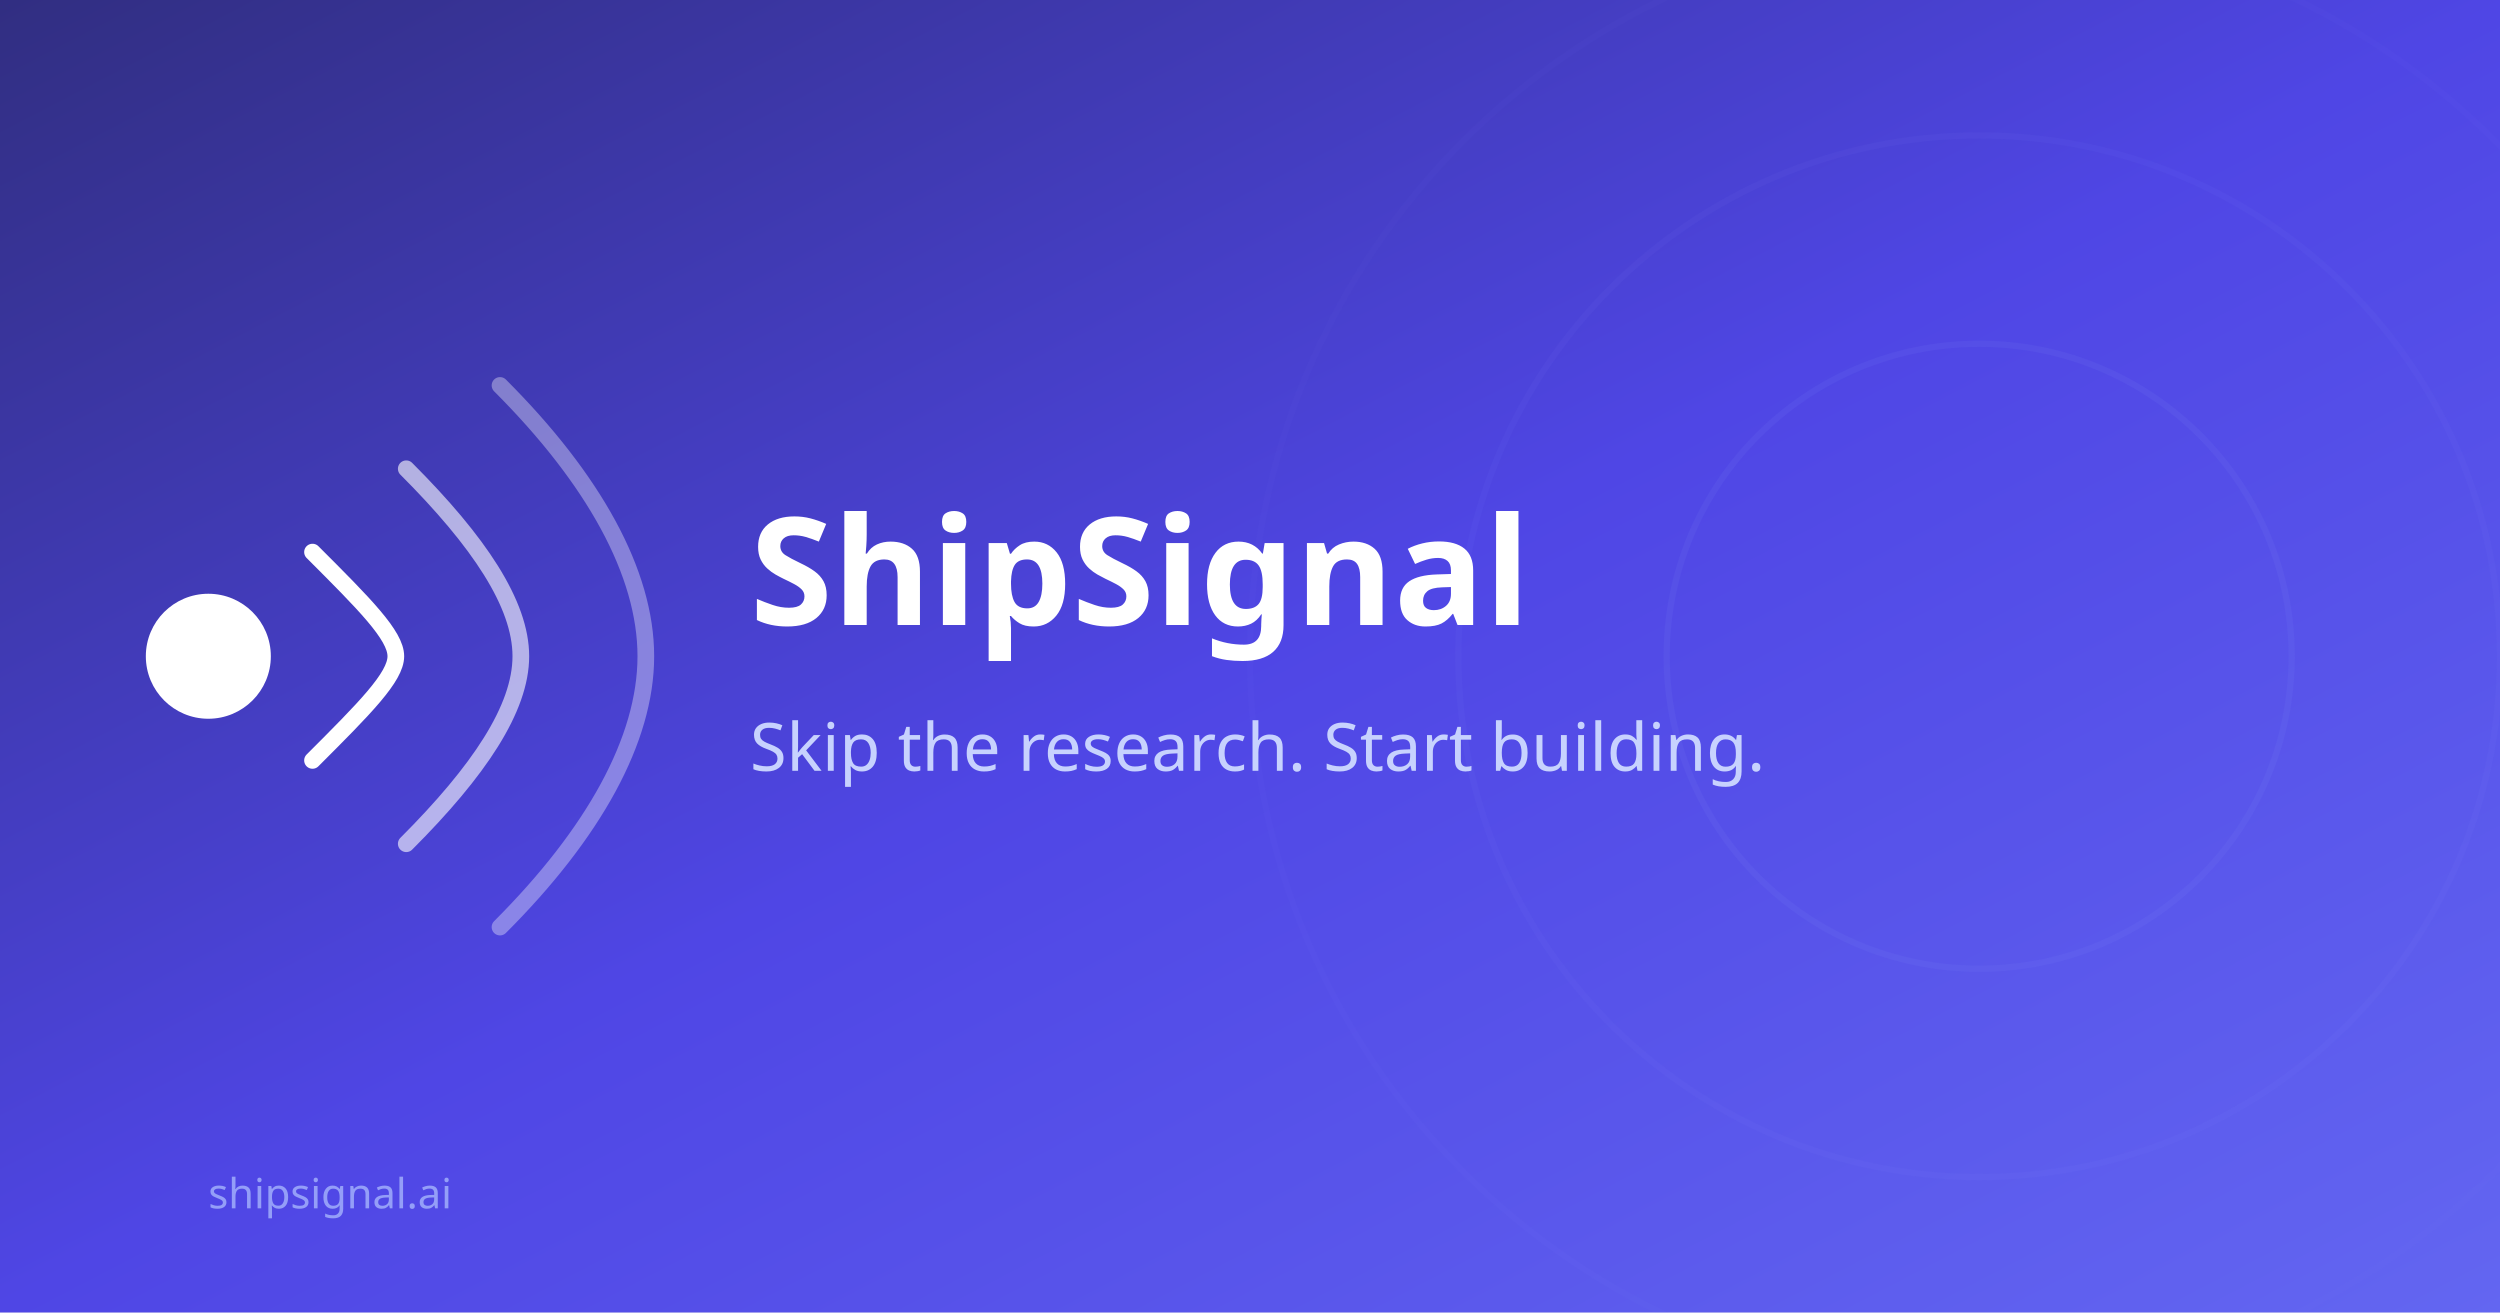
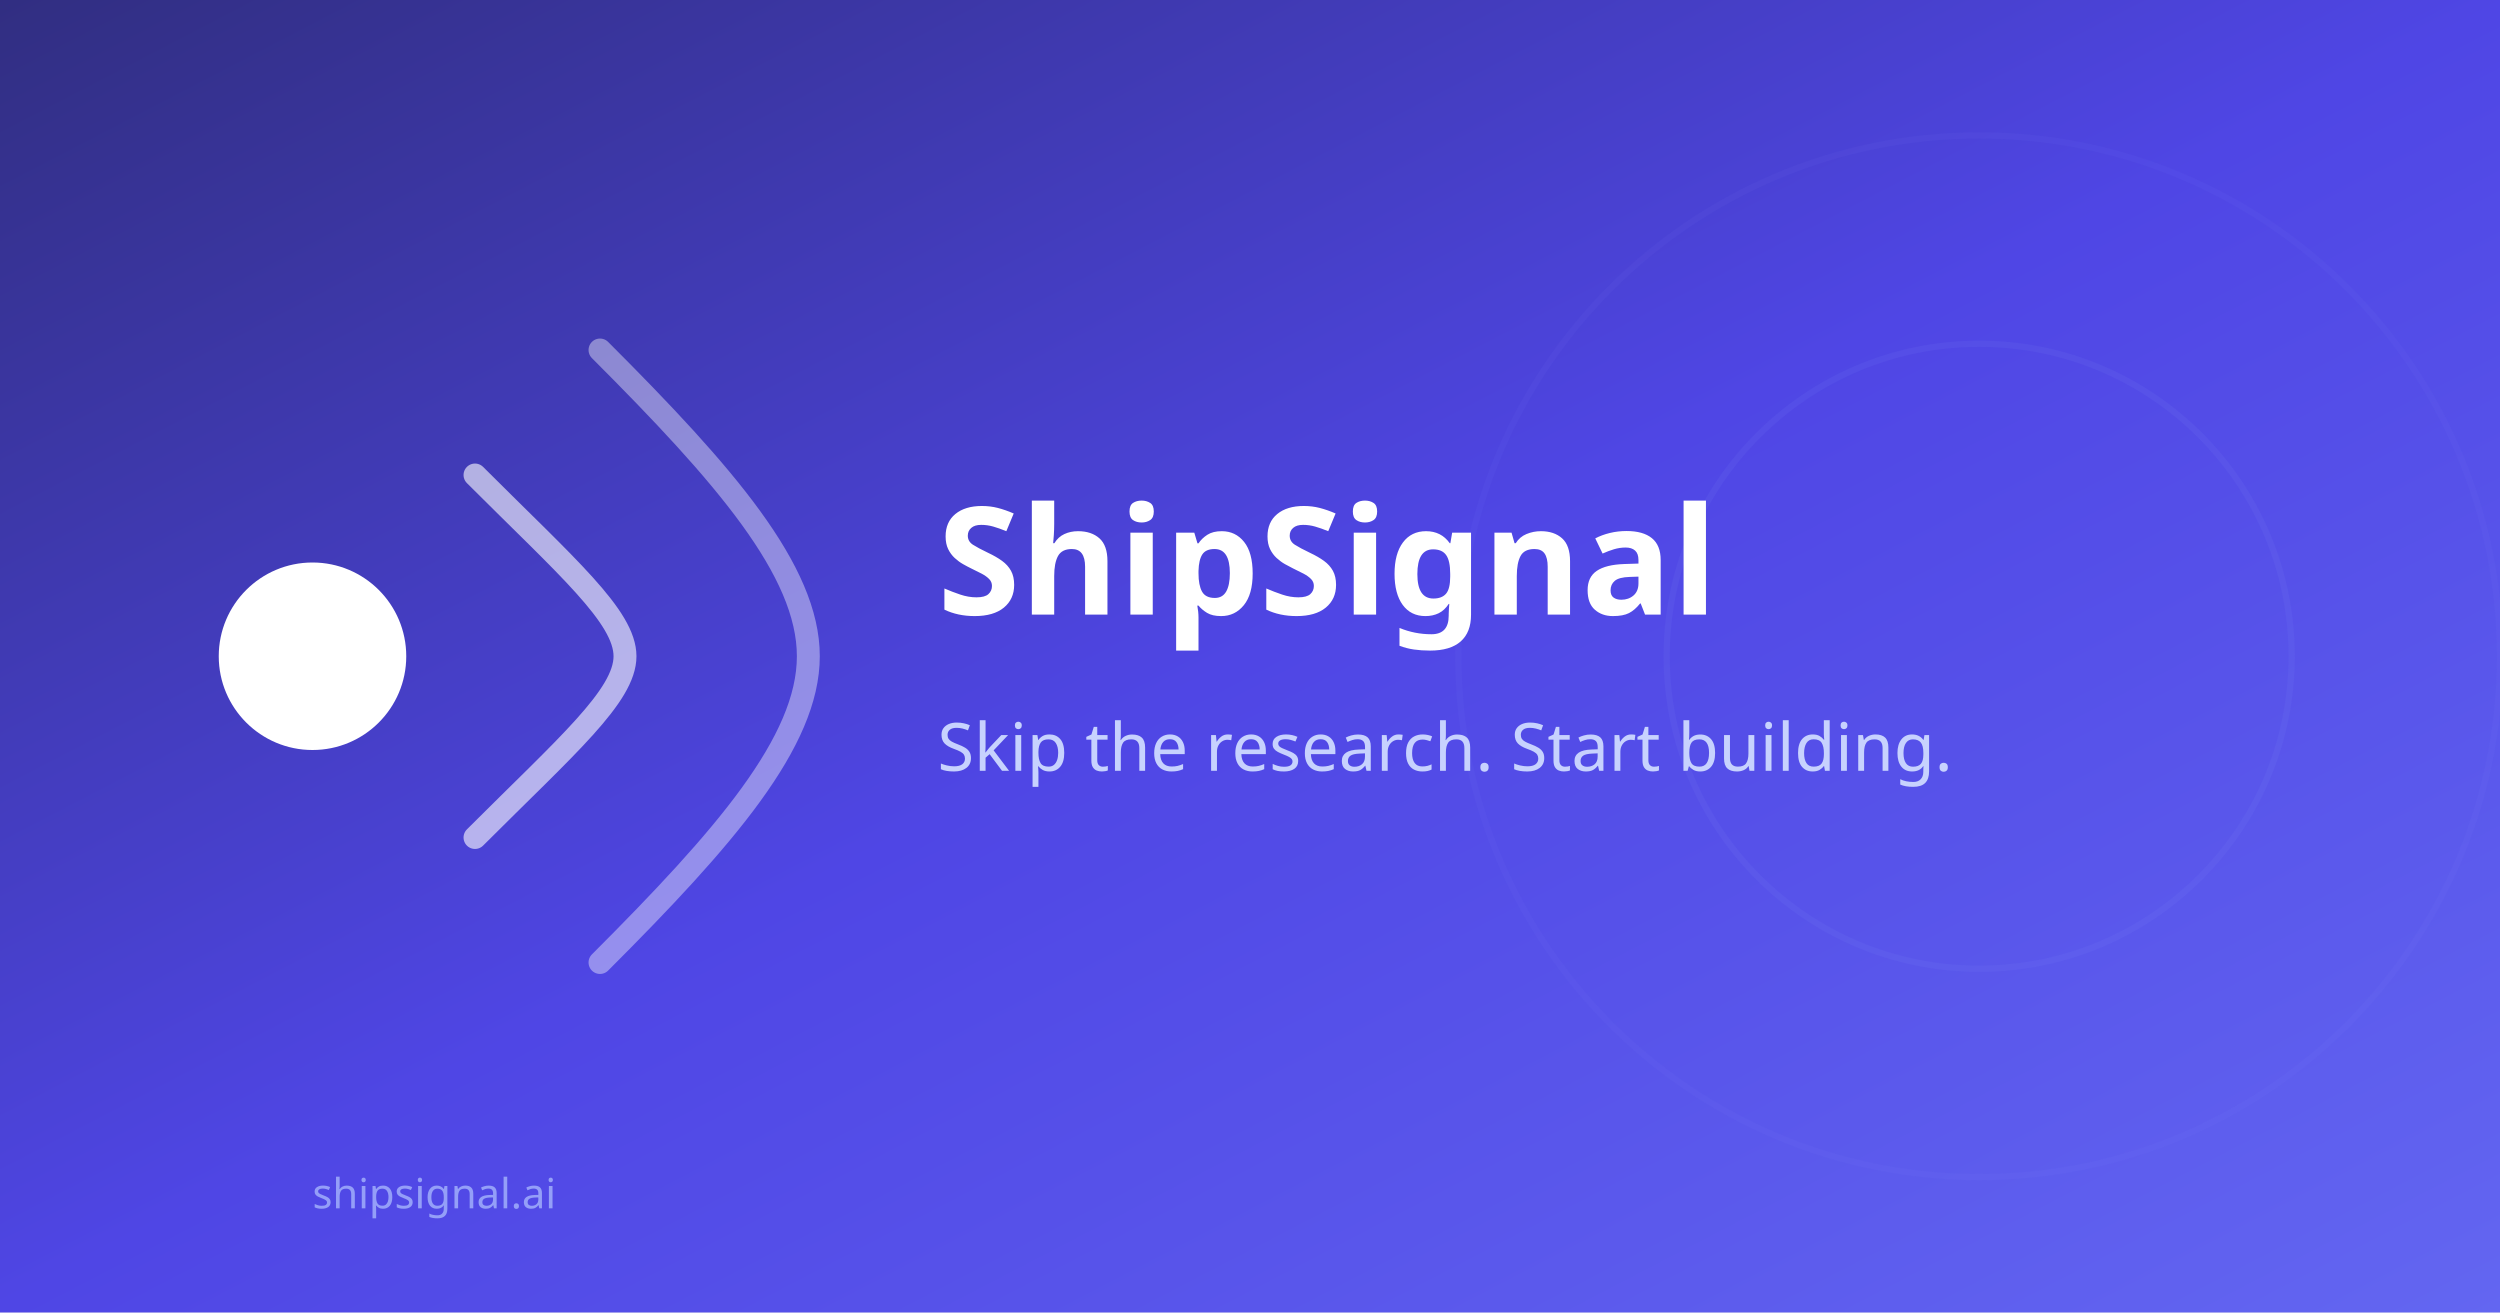
<svg xmlns="http://www.w3.org/2000/svg" width="1200" height="630" viewBox="0 0 1200 630" fill="none">
  <defs>
    <linearGradient id="og-bg" x1="0%" y1="0%" x2="100%" y2="100%">
      <stop offset="0%" stop-color="#312e81" />
      <stop offset="50%" stop-color="#4f46e5" />
      <stop offset="100%" stop-color="#6366f1" />
    </linearGradient>
-     <linearGradient id="og-text" x1="0%" y1="0%" x2="100%" y2="0%">
-       <stop offset="0%" stop-color="#4f46e5" />
-       <stop offset="100%" stop-color="#818cf8" />
-     </linearGradient>
  </defs>
  <rect width="1200" height="630" fill="url(#og-bg)" />
  <circle cx="950" cy="315" r="150" fill="none" stroke="#818cf8" stroke-width="3" opacity="0.1" />
  <circle cx="950" cy="315" r="250" fill="none" stroke="#818cf8" stroke-width="3" opacity="0.06" />
-   <circle cx="950" cy="315" r="350" fill="none" stroke="#818cf8" stroke-width="3" opacity="0.03" />
-   <circle cx="100" cy="315" r="30" fill="white" />
-   <path d="M150 265C175 290 190 305 190 315C190 325 175 340 150 365" stroke="white" stroke-width="8" stroke-linecap="round" fill="none" />
-   <path d="M195 225C230 260 250 290 250 315C250 340 230 370 195 405" stroke="white" stroke-width="8" stroke-linecap="round" fill="none" opacity="0.6" />
-   <path d="M240 185C285 230 310 275 310 315C310 355 285 400 240 445" stroke="white" stroke-width="8" stroke-linecap="round" fill="none" opacity="0.35" />
-   <text x="360" y="300" font-family="Outfit, sans-serif" font-size="72" font-weight="700" fill="white">ShipSignal</text>
-   <text x="360" y="370" font-family="Outfit, sans-serif" font-size="32" font-weight="400" fill="#c7d2fe">Skip the research. Start building.</text>
-   <text x="100" y="580" font-family="Outfit, sans-serif" font-size="20" font-weight="500" fill="#a5b4fc" opacity="0.8">shipsignal.ai</text>
+   <circle cx="150" cy="315" r="45" fill="white" />
+   <path d="M228 228C272 272 300 296 300 315C300 334 272 358 228 402" stroke="white" stroke-width="11" stroke-linecap="round" fill="none" opacity="0.6" />
+   <path d="M288 168C348 228 388 274 388 315C388 356 348 402 288 462" stroke="white" stroke-width="11" stroke-linecap="round" fill="none" opacity="0.4" />
+   <text x="450" y="295" font-family="Outfit, sans-serif" font-size="72" font-weight="700" fill="white">ShipSignal</text>
+   <text x="450" y="370" font-family="Outfit, sans-serif" font-size="32" font-weight="400" fill="#c7d2fe">Skip the research. Start building.</text>
+   <text x="150" y="580" font-family="Outfit, sans-serif" font-size="20" font-weight="500" fill="#a5b4fc" opacity="0.8">shipsignal.ai</text>
</svg>
